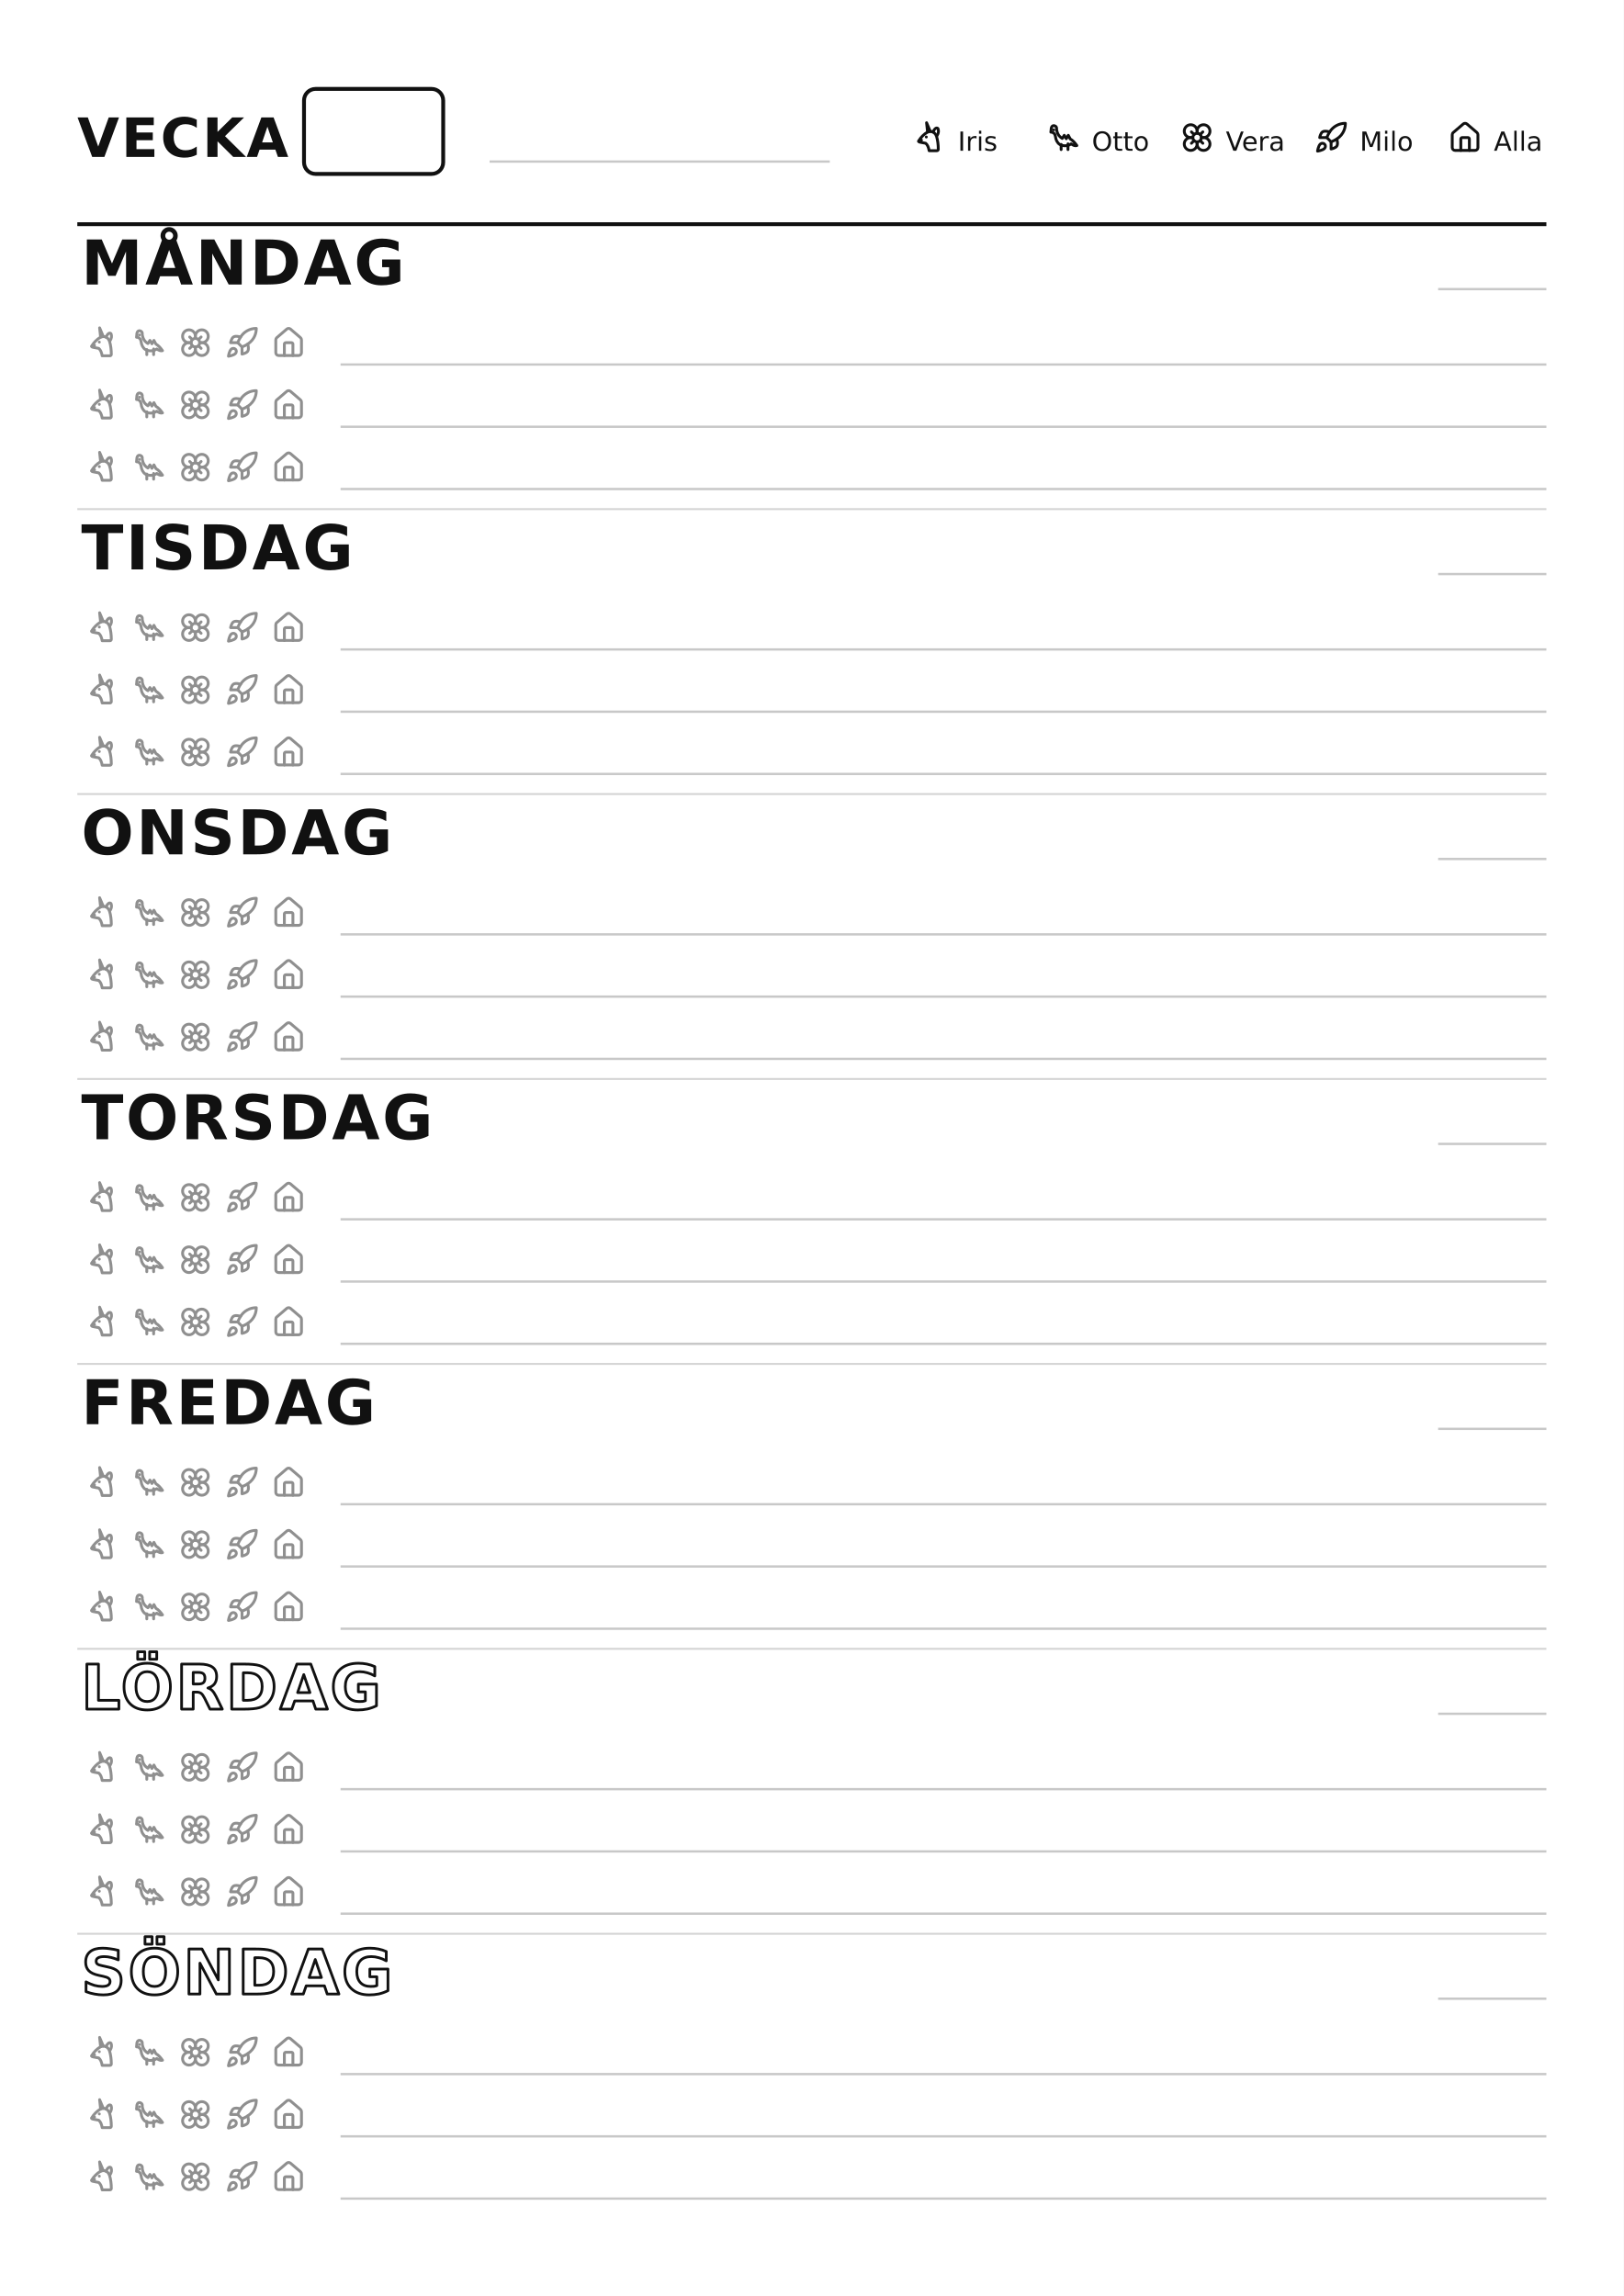
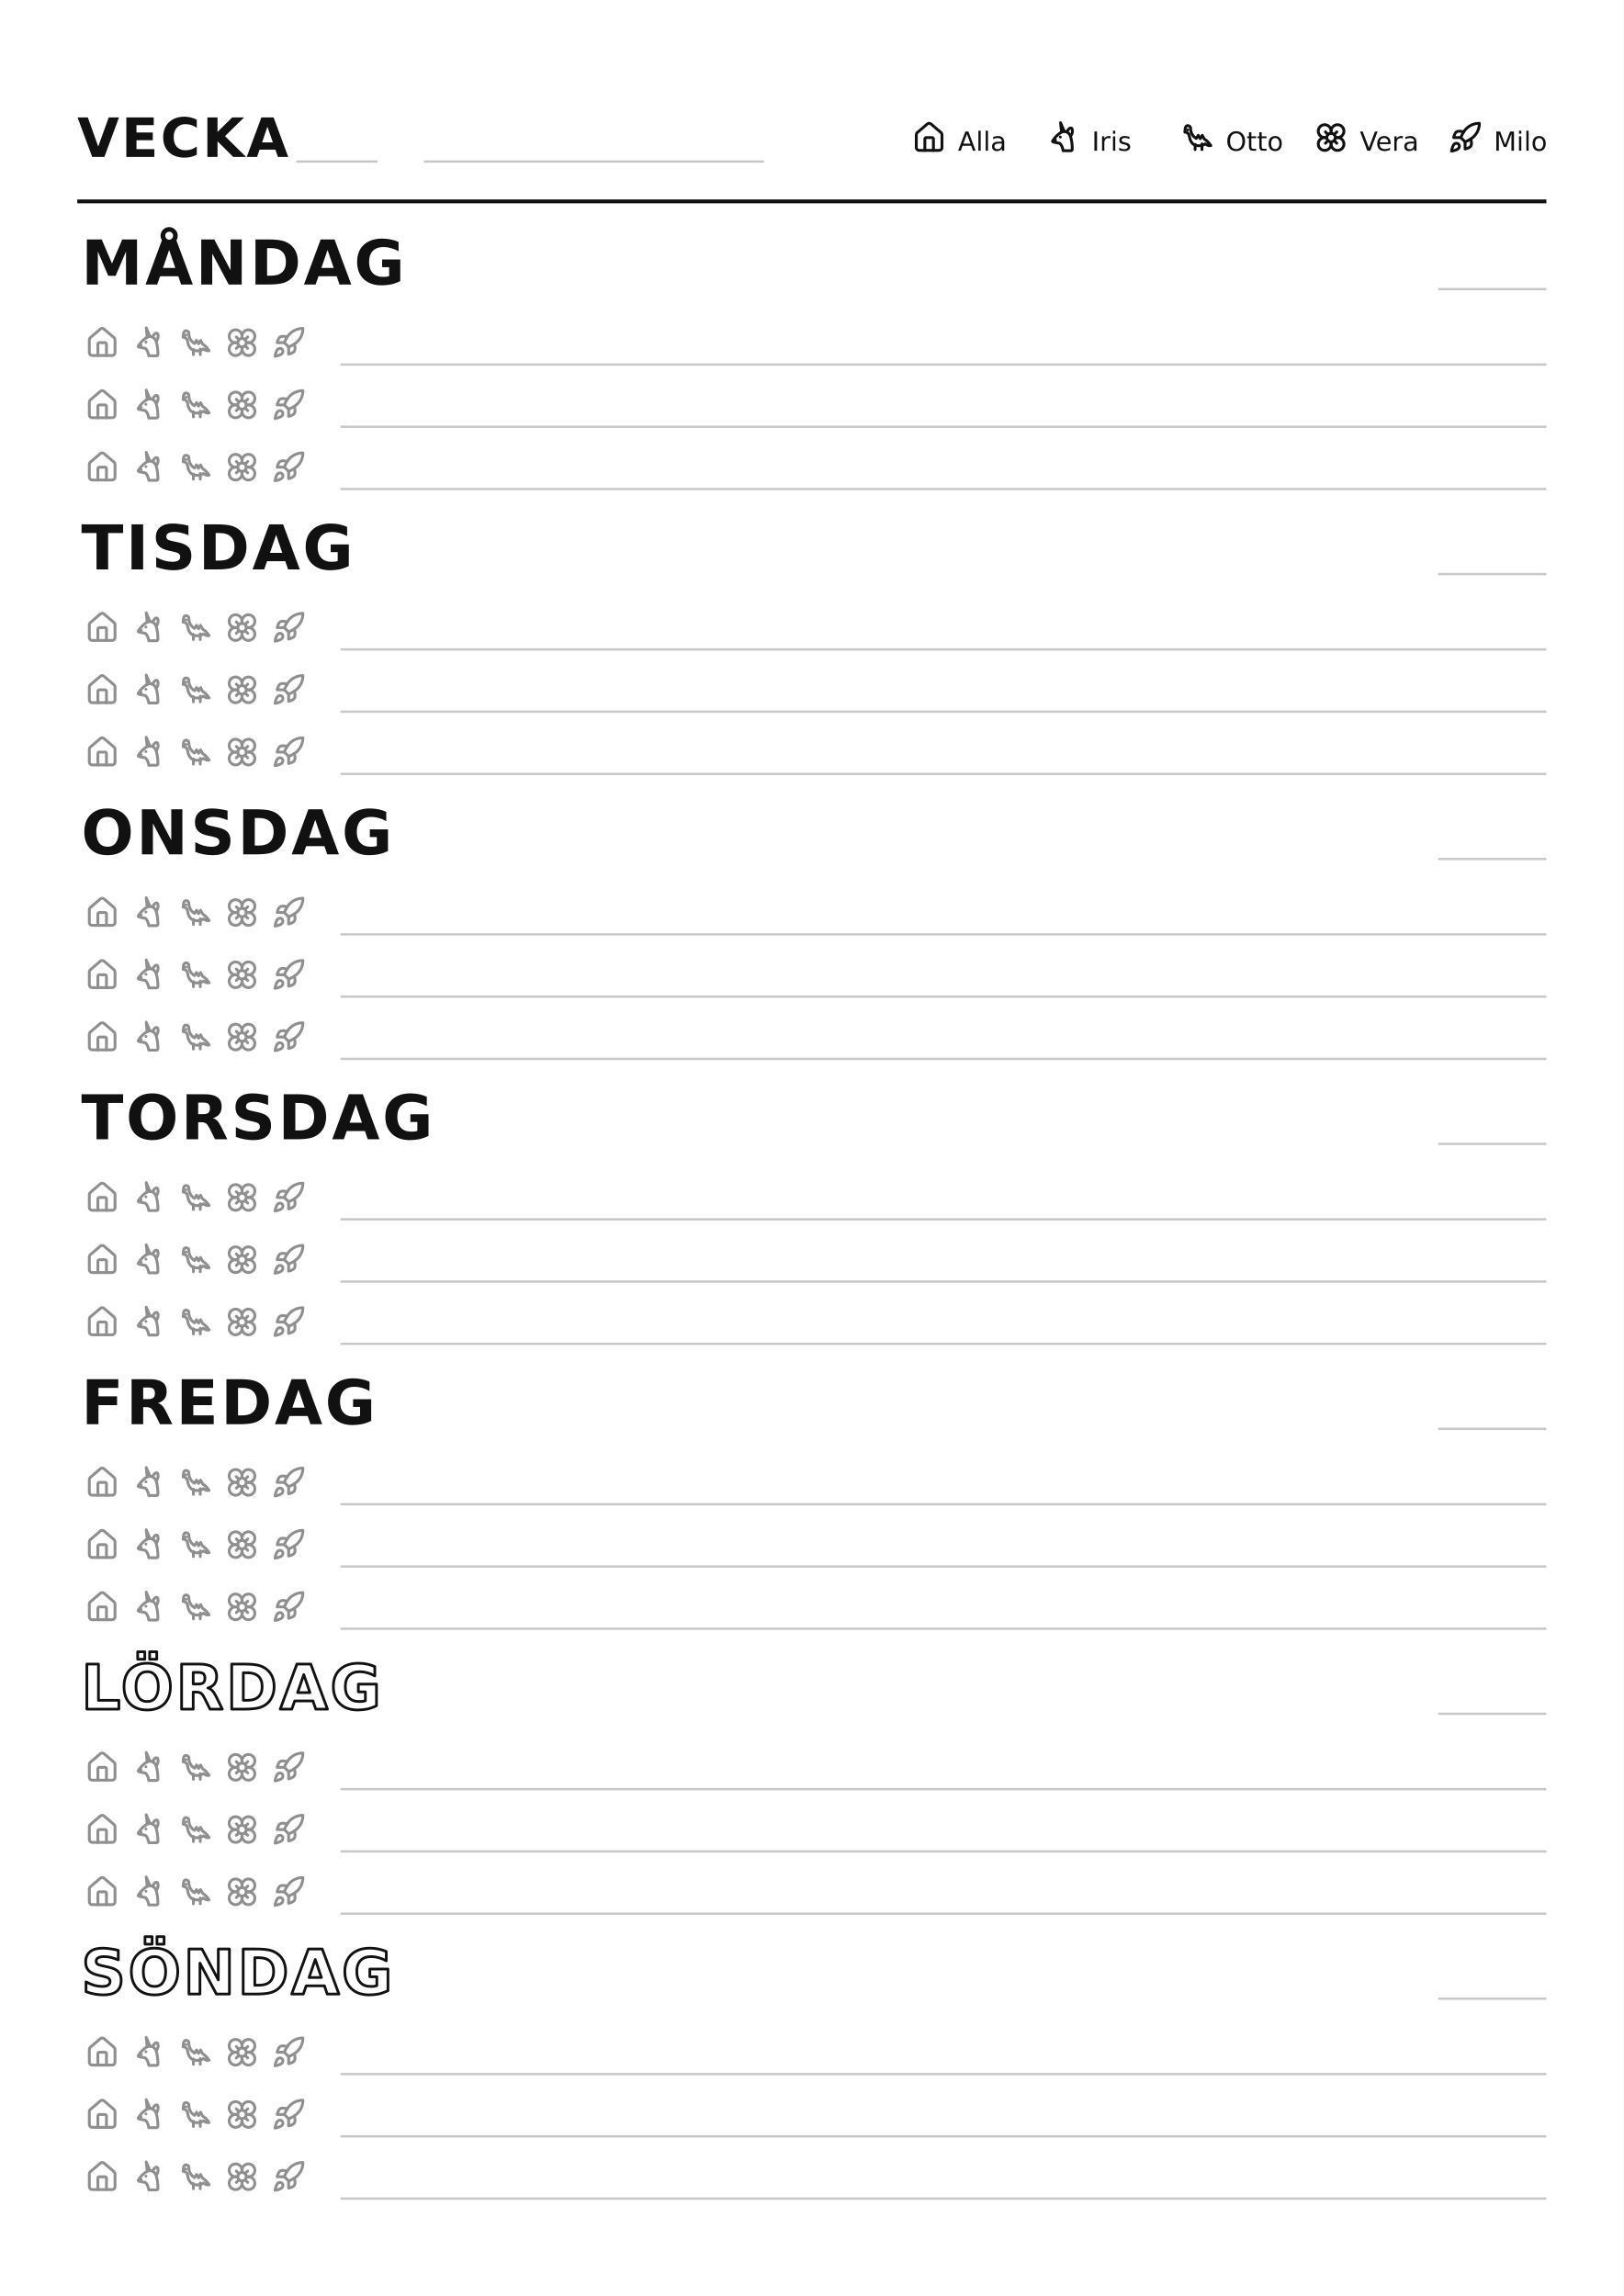
<svg xmlns="http://www.w3.org/2000/svg" viewBox="0 0 210 297" width="210mm" height="297mm" font-family="'Atkinson Hyperlegible Next', 'Atkinson Hyperlegible', Verdana, 'DejaVu Sans', sans-serif" fill="#111111" role="img" aria-label="Weekly sheet: Iris, Otto, Vera, Milo">
  <defs>
    <symbol id="fw-s-dinosaur" viewBox="0 0 24 24" fill="none" stroke="currentColor" stroke-width="2" stroke-linecap="round" stroke-linejoin="round">
      <path d="M3.6 6.4C3.6 4.4 4.6 3.2 6.2 3.8 7.2 4.2 7.6 5 7.4 6.2c.4 2.9 1.6 5 4 6.4l1.4-2.2 1.4 2.4 1.4-2.4 1.4 2.6c1.8 1 3.2 2.6 4.6 4.6-1.2.4-2.6-.2-4-1.2-2 1.6-5.6 1.8-8 .4-1.6-1-2.8-3.2-3-5.6-.3-1.8-1.4-3-3.2-3Z" />
      <path d="M10.6 16.8v3.6" />
      <path d="M15.4 16.4v4" />
      <path d="M5.4 6.6h.01" />
    </symbol>
    <symbol id="fw-s-flower" viewBox="0 0 24 24" fill="none" stroke="currentColor" stroke-width="2" stroke-linecap="round" stroke-linejoin="round">
      <circle cx="12" cy="12" r="3" />
      <path d="M12 16.5A4.5 4.5 0 1 1 7.5 12 4.5 4.5 0 1 1 12 7.5a4.5 4.5 0 1 1 4.5 4.5 4.5 4.5 0 1 1-4.5 4.5" />
      <path d="M12 7.5V9" />
      <path d="M7.5 12H9" />
      <path d="M16.5 12H15" />
      <path d="M12 16.5V15" />
      <path d="m8 8 1.88 1.88" />
      <path d="M14.12 9.88 16 8" />
      <path d="m8 16 1.88-1.88" />
      <path d="M14.12 14.12 16 16" />
    </symbol>
    <symbol id="fw-s-house" viewBox="0 0 24 24" fill="none" stroke="currentColor" stroke-width="2" stroke-linecap="round" stroke-linejoin="round">
      <path d="M15 21v-8a1 1 0 0 0-1-1h-4a1 1 0 0 0-1 1v8" />
      <path d="M3 10a2 2 0 0 1 .709-1.528l7-6a2 2 0 0 1 2.582 0l7 6A2 2 0 0 1 21 10v9a2 2 0 0 1-2 2H5a2 2 0 0 1-2-2z" />
    </symbol>
    <symbol id="fw-s-rocket" viewBox="0 0 24 24" fill="none" stroke="currentColor" stroke-width="2" stroke-linecap="round" stroke-linejoin="round">
      <path d="M12 15v5s3.03-.55 4-2c1.08-1.62 0-5 0-5" />
      <path d="M4.5 16.5c-1.5 1.26-2 5-2 5s3.74-.5 5-2c.71-.84.7-2.13-.09-2.91a2.18 2.18 0 0 0-2.91-.09" />
      <path d="M9 12a22 22 0 0 1 2-3.95A12.88 12.88 0 0 1 22 2c0 2.72-.78 7.5-6 11a22.4 22.4 0 0 1-4 2z" />
      <path d="M9 12H4s.55-3.03 2-4c1.62-1.08 5 .05 5 .05" />
    </symbol>
    <symbol id="fw-s-unicorn" viewBox="0 0 24 24" fill="none" stroke="currentColor" stroke-width="2" stroke-linecap="round" stroke-linejoin="round">
      <path d="M4.6 14.4C6.2 11.8 8.4 9.6 10.8 8.2c1-.4 2-.6 3-.4 1.6.4 2.8 1.6 3.4 3.4.8 2.6 1.2 5.8 1.2 9 0 .6-.4 1-1 1H12c-.4-2.4-1.2-4.2-2.4-5.2l-3.2-.6c-1.4-.2-2.2-.6-1.8-1Z" />
      <path d="M10.9 8.1 10.2 1.6l2.6 6.1" />
      <path d="M14.6 8.1c1.4-2.6 2.6-3.4 3.6-2.4.6 1.6.4 3.2-.6 4.8" />
      <path d="M10 11.6h.01" />
      <path d="M6.6 13.8h.01" />
    </symbol>
  </defs>
  <rect x="0" y="0" width="210" height="297" fill="#fff" />
  <g class="header">
    <text x="10" y="20.3" font-size="7" font-weight="800" letter-spacing="0.28">VECKA</text>
-     <rect x="39.32" y="11.5" width="18" height="11" rx="1.5" fill="none" stroke="#111111" stroke-width="0.5" />
-     <line x1="63.32" y1="20.9" x2="107.32" y2="20.9" stroke="#c8c8c8" stroke-width="0.3" />
+     <line x1="38.32" y1="20.9" x2="48.82" y2="20.9" stroke="#c8c8c8" stroke-width="0.3" />
+     <line x1="54.82" y1="20.9" x2="98.82" y2="20.9" stroke="#c8c8c8" stroke-width="0.3" />
    <g class="legend">
-       <use href="#fw-s-unicorn" x="117.956" y="15.581" width="4.429" height="4.429" color="#111111" />
-       <text x="123.885" y="19.5" font-size="3.4" font-weight="400">Iris</text>
-       <use href="#fw-s-dinosaur" x="135.285" y="15.581" width="4.429" height="4.429" color="#111111" />
-       <text x="141.214" y="19.5" font-size="3.4" font-weight="400">Otto</text>
-       <use href="#fw-s-flower" x="152.614" y="15.581" width="4.429" height="4.429" color="#111111" />
-       <text x="158.542" y="19.5" font-size="3.4" font-weight="400">Vera</text>
-       <use href="#fw-s-rocket" x="169.942" y="15.581" width="4.429" height="4.429" color="#111111" />
-       <text x="175.871" y="19.5" font-size="3.4" font-weight="400">Milo</text>
-       <use href="#fw-s-house" x="187.271" y="15.581" width="4.429" height="4.429" color="#111111" />
-       <text x="193.2" y="19.5" font-size="3.4" font-weight="400">Alla</text>
-     </g>
-   </g>
-   <line x1="10" y1="29" x2="200" y2="29" stroke="#111111" stroke-width="0.5" />
+       <use href="#fw-s-house" x="117.956" y="15.581" width="4.429" height="4.429" color="#111111" />
+       <text x="123.885" y="19.5" font-size="3.4" font-weight="400">Alla</text>
+       <use href="#fw-s-unicorn" x="135.285" y="15.581" width="4.429" height="4.429" color="#111111" />
+       <text x="141.214" y="19.5" font-size="3.4" font-weight="400">Iris</text>
+       <use href="#fw-s-dinosaur" x="152.614" y="15.581" width="4.429" height="4.429" color="#111111" />
+       <text x="158.542" y="19.5" font-size="3.4" font-weight="400">Otto</text>
+       <use href="#fw-s-flower" x="169.942" y="15.581" width="4.429" height="4.429" color="#111111" />
+       <text x="175.871" y="19.5" font-size="3.4" font-weight="400">Vera</text>
+       <use href="#fw-s-rocket" x="187.271" y="15.581" width="4.429" height="4.429" color="#111111" />
+       <text x="193.2" y="19.5" font-size="3.4" font-weight="400">Milo</text>
+     </g>
+   </g>
+   <line x1="10" y1="26.05" x2="200" y2="26.05" stroke="#111111" stroke-width="0.5" />
  <g class="day" data-position="0">
    <text x="10.5" y="36.8" font-size="8" font-weight="800" letter-spacing="0.32">MÅNDAG</text>
    <line x1="186" y1="37.4" x2="200" y2="37.4" stroke="#c8c8c8" stroke-width="0.3" />
    <g class="line" data-index="0">
-       <use href="#fw-s-unicorn" x="11" y="42.112" width="4.429" height="4.429" color="#8f8f8f" />
-       <use href="#fw-s-dinosaur" x="17.029" y="42.112" width="4.429" height="4.429" color="#8f8f8f" />
-       <use href="#fw-s-flower" x="23.058" y="42.112" width="4.429" height="4.429" color="#8f8f8f" />
-       <use href="#fw-s-rocket" x="29.086" y="42.112" width="4.429" height="4.429" color="#8f8f8f" />
-       <use href="#fw-s-house" x="35.115" y="42.112" width="4.429" height="4.429" color="#8f8f8f" />
+       <use href="#fw-s-house" x="11" y="42.112" width="4.429" height="4.429" color="#8f8f8f" />
+       <use href="#fw-s-unicorn" x="17.029" y="42.112" width="4.429" height="4.429" color="#8f8f8f" />
+       <use href="#fw-s-dinosaur" x="23.058" y="42.112" width="4.429" height="4.429" color="#8f8f8f" />
+       <use href="#fw-s-flower" x="29.086" y="42.112" width="4.429" height="4.429" color="#8f8f8f" />
+       <use href="#fw-s-rocket" x="35.115" y="42.112" width="4.429" height="4.429" color="#8f8f8f" />
      <line x1="44.044" y1="47.152" x2="200" y2="47.152" stroke="#c8c8c8" stroke-width="0.3" />
    </g>
    <g class="line" data-index="1">
-       <use href="#fw-s-unicorn" x="11" y="50.164" width="4.429" height="4.429" color="#8f8f8f" />
-       <use href="#fw-s-dinosaur" x="17.029" y="50.164" width="4.429" height="4.429" color="#8f8f8f" />
-       <use href="#fw-s-flower" x="23.058" y="50.164" width="4.429" height="4.429" color="#8f8f8f" />
-       <use href="#fw-s-rocket" x="29.086" y="50.164" width="4.429" height="4.429" color="#8f8f8f" />
-       <use href="#fw-s-house" x="35.115" y="50.164" width="4.429" height="4.429" color="#8f8f8f" />
+       <use href="#fw-s-house" x="11" y="50.164" width="4.429" height="4.429" color="#8f8f8f" />
+       <use href="#fw-s-unicorn" x="17.029" y="50.164" width="4.429" height="4.429" color="#8f8f8f" />
+       <use href="#fw-s-dinosaur" x="23.058" y="50.164" width="4.429" height="4.429" color="#8f8f8f" />
+       <use href="#fw-s-flower" x="29.086" y="50.164" width="4.429" height="4.429" color="#8f8f8f" />
+       <use href="#fw-s-rocket" x="35.115" y="50.164" width="4.429" height="4.429" color="#8f8f8f" />
      <line x1="44.044" y1="55.205" x2="200" y2="55.205" stroke="#c8c8c8" stroke-width="0.3" />
    </g>
    <g class="line" data-index="2">
-       <use href="#fw-s-unicorn" x="11" y="58.217" width="4.429" height="4.429" color="#8f8f8f" />
-       <use href="#fw-s-dinosaur" x="17.029" y="58.217" width="4.429" height="4.429" color="#8f8f8f" />
-       <use href="#fw-s-flower" x="23.058" y="58.217" width="4.429" height="4.429" color="#8f8f8f" />
-       <use href="#fw-s-rocket" x="29.086" y="58.217" width="4.429" height="4.429" color="#8f8f8f" />
-       <use href="#fw-s-house" x="35.115" y="58.217" width="4.429" height="4.429" color="#8f8f8f" />
+       <use href="#fw-s-house" x="11" y="58.217" width="4.429" height="4.429" color="#8f8f8f" />
+       <use href="#fw-s-unicorn" x="17.029" y="58.217" width="4.429" height="4.429" color="#8f8f8f" />
+       <use href="#fw-s-dinosaur" x="23.058" y="58.217" width="4.429" height="4.429" color="#8f8f8f" />
+       <use href="#fw-s-flower" x="29.086" y="58.217" width="4.429" height="4.429" color="#8f8f8f" />
+       <use href="#fw-s-rocket" x="35.115" y="58.217" width="4.429" height="4.429" color="#8f8f8f" />
      <line x1="44.044" y1="63.257" x2="200" y2="63.257" stroke="#c8c8c8" stroke-width="0.3" />
    </g>
-     <line x1="10" y1="65.857" x2="200" y2="65.857" stroke="#d4d4d4" stroke-width="0.25" />
  </g>
  <g class="day" data-position="1">
    <text x="10.5" y="73.657" font-size="8" font-weight="800" letter-spacing="0.32">TISDAG</text>
    <line x1="186" y1="74.257" x2="200" y2="74.257" stroke="#c8c8c8" stroke-width="0.3" />
    <g class="line" data-index="0">
-       <use href="#fw-s-unicorn" x="11" y="78.969" width="4.429" height="4.429" color="#8f8f8f" />
-       <use href="#fw-s-dinosaur" x="17.029" y="78.969" width="4.429" height="4.429" color="#8f8f8f" />
-       <use href="#fw-s-flower" x="23.058" y="78.969" width="4.429" height="4.429" color="#8f8f8f" />
-       <use href="#fw-s-rocket" x="29.086" y="78.969" width="4.429" height="4.429" color="#8f8f8f" />
-       <use href="#fw-s-house" x="35.115" y="78.969" width="4.429" height="4.429" color="#8f8f8f" />
+       <use href="#fw-s-house" x="11" y="78.969" width="4.429" height="4.429" color="#8f8f8f" />
+       <use href="#fw-s-unicorn" x="17.029" y="78.969" width="4.429" height="4.429" color="#8f8f8f" />
+       <use href="#fw-s-dinosaur" x="23.058" y="78.969" width="4.429" height="4.429" color="#8f8f8f" />
+       <use href="#fw-s-flower" x="29.086" y="78.969" width="4.429" height="4.429" color="#8f8f8f" />
+       <use href="#fw-s-rocket" x="35.115" y="78.969" width="4.429" height="4.429" color="#8f8f8f" />
      <line x1="44.044" y1="84.01" x2="200" y2="84.01" stroke="#c8c8c8" stroke-width="0.3" />
    </g>
    <g class="line" data-index="1">
-       <use href="#fw-s-unicorn" x="11" y="87.021" width="4.429" height="4.429" color="#8f8f8f" />
-       <use href="#fw-s-dinosaur" x="17.029" y="87.021" width="4.429" height="4.429" color="#8f8f8f" />
-       <use href="#fw-s-flower" x="23.058" y="87.021" width="4.429" height="4.429" color="#8f8f8f" />
-       <use href="#fw-s-rocket" x="29.086" y="87.021" width="4.429" height="4.429" color="#8f8f8f" />
-       <use href="#fw-s-house" x="35.115" y="87.021" width="4.429" height="4.429" color="#8f8f8f" />
+       <use href="#fw-s-house" x="11" y="87.021" width="4.429" height="4.429" color="#8f8f8f" />
+       <use href="#fw-s-unicorn" x="17.029" y="87.021" width="4.429" height="4.429" color="#8f8f8f" />
+       <use href="#fw-s-dinosaur" x="23.058" y="87.021" width="4.429" height="4.429" color="#8f8f8f" />
+       <use href="#fw-s-flower" x="29.086" y="87.021" width="4.429" height="4.429" color="#8f8f8f" />
+       <use href="#fw-s-rocket" x="35.115" y="87.021" width="4.429" height="4.429" color="#8f8f8f" />
      <line x1="44.044" y1="92.062" x2="200" y2="92.062" stroke="#c8c8c8" stroke-width="0.3" />
    </g>
    <g class="line" data-index="2">
-       <use href="#fw-s-unicorn" x="11" y="95.074" width="4.429" height="4.429" color="#8f8f8f" />
-       <use href="#fw-s-dinosaur" x="17.029" y="95.074" width="4.429" height="4.429" color="#8f8f8f" />
-       <use href="#fw-s-flower" x="23.058" y="95.074" width="4.429" height="4.429" color="#8f8f8f" />
-       <use href="#fw-s-rocket" x="29.086" y="95.074" width="4.429" height="4.429" color="#8f8f8f" />
-       <use href="#fw-s-house" x="35.115" y="95.074" width="4.429" height="4.429" color="#8f8f8f" />
+       <use href="#fw-s-house" x="11" y="95.074" width="4.429" height="4.429" color="#8f8f8f" />
+       <use href="#fw-s-unicorn" x="17.029" y="95.074" width="4.429" height="4.429" color="#8f8f8f" />
+       <use href="#fw-s-dinosaur" x="23.058" y="95.074" width="4.429" height="4.429" color="#8f8f8f" />
+       <use href="#fw-s-flower" x="29.086" y="95.074" width="4.429" height="4.429" color="#8f8f8f" />
+       <use href="#fw-s-rocket" x="35.115" y="95.074" width="4.429" height="4.429" color="#8f8f8f" />
      <line x1="44.044" y1="100.114" x2="200" y2="100.114" stroke="#c8c8c8" stroke-width="0.3" />
    </g>
-     <line x1="10" y1="102.714" x2="200" y2="102.714" stroke="#d4d4d4" stroke-width="0.25" />
  </g>
  <g class="day" data-position="2">
    <text x="10.5" y="110.514" font-size="8" font-weight="800" letter-spacing="0.32">ONSDAG</text>
    <line x1="186" y1="111.114" x2="200" y2="111.114" stroke="#c8c8c8" stroke-width="0.3" />
    <g class="line" data-index="0">
-       <use href="#fw-s-unicorn" x="11" y="115.826" width="4.429" height="4.429" color="#8f8f8f" />
-       <use href="#fw-s-dinosaur" x="17.029" y="115.826" width="4.429" height="4.429" color="#8f8f8f" />
-       <use href="#fw-s-flower" x="23.058" y="115.826" width="4.429" height="4.429" color="#8f8f8f" />
-       <use href="#fw-s-rocket" x="29.086" y="115.826" width="4.429" height="4.429" color="#8f8f8f" />
-       <use href="#fw-s-house" x="35.115" y="115.826" width="4.429" height="4.429" color="#8f8f8f" />
+       <use href="#fw-s-house" x="11" y="115.826" width="4.429" height="4.429" color="#8f8f8f" />
+       <use href="#fw-s-unicorn" x="17.029" y="115.826" width="4.429" height="4.429" color="#8f8f8f" />
+       <use href="#fw-s-dinosaur" x="23.058" y="115.826" width="4.429" height="4.429" color="#8f8f8f" />
+       <use href="#fw-s-flower" x="29.086" y="115.826" width="4.429" height="4.429" color="#8f8f8f" />
+       <use href="#fw-s-rocket" x="35.115" y="115.826" width="4.429" height="4.429" color="#8f8f8f" />
      <line x1="44.044" y1="120.867" x2="200" y2="120.867" stroke="#c8c8c8" stroke-width="0.3" />
    </g>
    <g class="line" data-index="1">
-       <use href="#fw-s-unicorn" x="11" y="123.878" width="4.429" height="4.429" color="#8f8f8f" />
-       <use href="#fw-s-dinosaur" x="17.029" y="123.878" width="4.429" height="4.429" color="#8f8f8f" />
-       <use href="#fw-s-flower" x="23.058" y="123.878" width="4.429" height="4.429" color="#8f8f8f" />
-       <use href="#fw-s-rocket" x="29.086" y="123.878" width="4.429" height="4.429" color="#8f8f8f" />
-       <use href="#fw-s-house" x="35.115" y="123.878" width="4.429" height="4.429" color="#8f8f8f" />
+       <use href="#fw-s-house" x="11" y="123.878" width="4.429" height="4.429" color="#8f8f8f" />
+       <use href="#fw-s-unicorn" x="17.029" y="123.878" width="4.429" height="4.429" color="#8f8f8f" />
+       <use href="#fw-s-dinosaur" x="23.058" y="123.878" width="4.429" height="4.429" color="#8f8f8f" />
+       <use href="#fw-s-flower" x="29.086" y="123.878" width="4.429" height="4.429" color="#8f8f8f" />
+       <use href="#fw-s-rocket" x="35.115" y="123.878" width="4.429" height="4.429" color="#8f8f8f" />
      <line x1="44.044" y1="128.919" x2="200" y2="128.919" stroke="#c8c8c8" stroke-width="0.3" />
    </g>
    <g class="line" data-index="2">
-       <use href="#fw-s-unicorn" x="11" y="131.931" width="4.429" height="4.429" color="#8f8f8f" />
-       <use href="#fw-s-dinosaur" x="17.029" y="131.931" width="4.429" height="4.429" color="#8f8f8f" />
-       <use href="#fw-s-flower" x="23.058" y="131.931" width="4.429" height="4.429" color="#8f8f8f" />
-       <use href="#fw-s-rocket" x="29.086" y="131.931" width="4.429" height="4.429" color="#8f8f8f" />
-       <use href="#fw-s-house" x="35.115" y="131.931" width="4.429" height="4.429" color="#8f8f8f" />
+       <use href="#fw-s-house" x="11" y="131.931" width="4.429" height="4.429" color="#8f8f8f" />
+       <use href="#fw-s-unicorn" x="17.029" y="131.931" width="4.429" height="4.429" color="#8f8f8f" />
+       <use href="#fw-s-dinosaur" x="23.058" y="131.931" width="4.429" height="4.429" color="#8f8f8f" />
+       <use href="#fw-s-flower" x="29.086" y="131.931" width="4.429" height="4.429" color="#8f8f8f" />
+       <use href="#fw-s-rocket" x="35.115" y="131.931" width="4.429" height="4.429" color="#8f8f8f" />
      <line x1="44.044" y1="136.971" x2="200" y2="136.971" stroke="#c8c8c8" stroke-width="0.3" />
    </g>
-     <line x1="10" y1="139.571" x2="200" y2="139.571" stroke="#d4d4d4" stroke-width="0.25" />
  </g>
  <g class="day" data-position="3">
    <text x="10.5" y="147.371" font-size="8" font-weight="800" letter-spacing="0.32">TORSDAG</text>
    <line x1="186" y1="147.971" x2="200" y2="147.971" stroke="#c8c8c8" stroke-width="0.3" />
    <g class="line" data-index="0">
-       <use href="#fw-s-unicorn" x="11" y="152.683" width="4.429" height="4.429" color="#8f8f8f" />
-       <use href="#fw-s-dinosaur" x="17.029" y="152.683" width="4.429" height="4.429" color="#8f8f8f" />
-       <use href="#fw-s-flower" x="23.058" y="152.683" width="4.429" height="4.429" color="#8f8f8f" />
-       <use href="#fw-s-rocket" x="29.086" y="152.683" width="4.429" height="4.429" color="#8f8f8f" />
-       <use href="#fw-s-house" x="35.115" y="152.683" width="4.429" height="4.429" color="#8f8f8f" />
+       <use href="#fw-s-house" x="11" y="152.683" width="4.429" height="4.429" color="#8f8f8f" />
+       <use href="#fw-s-unicorn" x="17.029" y="152.683" width="4.429" height="4.429" color="#8f8f8f" />
+       <use href="#fw-s-dinosaur" x="23.058" y="152.683" width="4.429" height="4.429" color="#8f8f8f" />
+       <use href="#fw-s-flower" x="29.086" y="152.683" width="4.429" height="4.429" color="#8f8f8f" />
+       <use href="#fw-s-rocket" x="35.115" y="152.683" width="4.429" height="4.429" color="#8f8f8f" />
      <line x1="44.044" y1="157.724" x2="200" y2="157.724" stroke="#c8c8c8" stroke-width="0.3" />
    </g>
    <g class="line" data-index="1">
-       <use href="#fw-s-unicorn" x="11" y="160.736" width="4.429" height="4.429" color="#8f8f8f" />
-       <use href="#fw-s-dinosaur" x="17.029" y="160.736" width="4.429" height="4.429" color="#8f8f8f" />
-       <use href="#fw-s-flower" x="23.058" y="160.736" width="4.429" height="4.429" color="#8f8f8f" />
-       <use href="#fw-s-rocket" x="29.086" y="160.736" width="4.429" height="4.429" color="#8f8f8f" />
-       <use href="#fw-s-house" x="35.115" y="160.736" width="4.429" height="4.429" color="#8f8f8f" />
+       <use href="#fw-s-house" x="11" y="160.736" width="4.429" height="4.429" color="#8f8f8f" />
+       <use href="#fw-s-unicorn" x="17.029" y="160.736" width="4.429" height="4.429" color="#8f8f8f" />
+       <use href="#fw-s-dinosaur" x="23.058" y="160.736" width="4.429" height="4.429" color="#8f8f8f" />
+       <use href="#fw-s-flower" x="29.086" y="160.736" width="4.429" height="4.429" color="#8f8f8f" />
+       <use href="#fw-s-rocket" x="35.115" y="160.736" width="4.429" height="4.429" color="#8f8f8f" />
      <line x1="44.044" y1="165.776" x2="200" y2="165.776" stroke="#c8c8c8" stroke-width="0.3" />
    </g>
    <g class="line" data-index="2">
-       <use href="#fw-s-unicorn" x="11" y="168.788" width="4.429" height="4.429" color="#8f8f8f" />
-       <use href="#fw-s-dinosaur" x="17.029" y="168.788" width="4.429" height="4.429" color="#8f8f8f" />
-       <use href="#fw-s-flower" x="23.058" y="168.788" width="4.429" height="4.429" color="#8f8f8f" />
-       <use href="#fw-s-rocket" x="29.086" y="168.788" width="4.429" height="4.429" color="#8f8f8f" />
-       <use href="#fw-s-house" x="35.115" y="168.788" width="4.429" height="4.429" color="#8f8f8f" />
+       <use href="#fw-s-house" x="11" y="168.788" width="4.429" height="4.429" color="#8f8f8f" />
+       <use href="#fw-s-unicorn" x="17.029" y="168.788" width="4.429" height="4.429" color="#8f8f8f" />
+       <use href="#fw-s-dinosaur" x="23.058" y="168.788" width="4.429" height="4.429" color="#8f8f8f" />
+       <use href="#fw-s-flower" x="29.086" y="168.788" width="4.429" height="4.429" color="#8f8f8f" />
+       <use href="#fw-s-rocket" x="35.115" y="168.788" width="4.429" height="4.429" color="#8f8f8f" />
      <line x1="44.044" y1="173.829" x2="200" y2="173.829" stroke="#c8c8c8" stroke-width="0.3" />
    </g>
-     <line x1="10" y1="176.429" x2="200" y2="176.429" stroke="#d4d4d4" stroke-width="0.25" />
  </g>
  <g class="day" data-position="4">
    <text x="10.5" y="184.229" font-size="8" font-weight="800" letter-spacing="0.32">FREDAG</text>
    <line x1="186" y1="184.829" x2="200" y2="184.829" stroke="#c8c8c8" stroke-width="0.3" />
    <g class="line" data-index="0">
-       <use href="#fw-s-unicorn" x="11" y="189.54" width="4.429" height="4.429" color="#8f8f8f" />
-       <use href="#fw-s-dinosaur" x="17.029" y="189.54" width="4.429" height="4.429" color="#8f8f8f" />
-       <use href="#fw-s-flower" x="23.058" y="189.54" width="4.429" height="4.429" color="#8f8f8f" />
-       <use href="#fw-s-rocket" x="29.086" y="189.54" width="4.429" height="4.429" color="#8f8f8f" />
-       <use href="#fw-s-house" x="35.115" y="189.54" width="4.429" height="4.429" color="#8f8f8f" />
+       <use href="#fw-s-house" x="11" y="189.54" width="4.429" height="4.429" color="#8f8f8f" />
+       <use href="#fw-s-unicorn" x="17.029" y="189.54" width="4.429" height="4.429" color="#8f8f8f" />
+       <use href="#fw-s-dinosaur" x="23.058" y="189.54" width="4.429" height="4.429" color="#8f8f8f" />
+       <use href="#fw-s-flower" x="29.086" y="189.54" width="4.429" height="4.429" color="#8f8f8f" />
+       <use href="#fw-s-rocket" x="35.115" y="189.54" width="4.429" height="4.429" color="#8f8f8f" />
      <line x1="44.044" y1="194.581" x2="200" y2="194.581" stroke="#c8c8c8" stroke-width="0.3" />
    </g>
    <g class="line" data-index="1">
-       <use href="#fw-s-unicorn" x="11" y="197.593" width="4.429" height="4.429" color="#8f8f8f" />
-       <use href="#fw-s-dinosaur" x="17.029" y="197.593" width="4.429" height="4.429" color="#8f8f8f" />
-       <use href="#fw-s-flower" x="23.058" y="197.593" width="4.429" height="4.429" color="#8f8f8f" />
-       <use href="#fw-s-rocket" x="29.086" y="197.593" width="4.429" height="4.429" color="#8f8f8f" />
-       <use href="#fw-s-house" x="35.115" y="197.593" width="4.429" height="4.429" color="#8f8f8f" />
+       <use href="#fw-s-house" x="11" y="197.593" width="4.429" height="4.429" color="#8f8f8f" />
+       <use href="#fw-s-unicorn" x="17.029" y="197.593" width="4.429" height="4.429" color="#8f8f8f" />
+       <use href="#fw-s-dinosaur" x="23.058" y="197.593" width="4.429" height="4.429" color="#8f8f8f" />
+       <use href="#fw-s-flower" x="29.086" y="197.593" width="4.429" height="4.429" color="#8f8f8f" />
+       <use href="#fw-s-rocket" x="35.115" y="197.593" width="4.429" height="4.429" color="#8f8f8f" />
      <line x1="44.044" y1="202.633" x2="200" y2="202.633" stroke="#c8c8c8" stroke-width="0.3" />
    </g>
    <g class="line" data-index="2">
-       <use href="#fw-s-unicorn" x="11" y="205.645" width="4.429" height="4.429" color="#8f8f8f" />
-       <use href="#fw-s-dinosaur" x="17.029" y="205.645" width="4.429" height="4.429" color="#8f8f8f" />
-       <use href="#fw-s-flower" x="23.058" y="205.645" width="4.429" height="4.429" color="#8f8f8f" />
-       <use href="#fw-s-rocket" x="29.086" y="205.645" width="4.429" height="4.429" color="#8f8f8f" />
-       <use href="#fw-s-house" x="35.115" y="205.645" width="4.429" height="4.429" color="#8f8f8f" />
+       <use href="#fw-s-house" x="11" y="205.645" width="4.429" height="4.429" color="#8f8f8f" />
+       <use href="#fw-s-unicorn" x="17.029" y="205.645" width="4.429" height="4.429" color="#8f8f8f" />
+       <use href="#fw-s-dinosaur" x="23.058" y="205.645" width="4.429" height="4.429" color="#8f8f8f" />
+       <use href="#fw-s-flower" x="29.086" y="205.645" width="4.429" height="4.429" color="#8f8f8f" />
+       <use href="#fw-s-rocket" x="35.115" y="205.645" width="4.429" height="4.429" color="#8f8f8f" />
      <line x1="44.044" y1="210.686" x2="200" y2="210.686" stroke="#c8c8c8" stroke-width="0.3" />
    </g>
-     <line x1="10" y1="213.286" x2="200" y2="213.286" stroke="#d4d4d4" stroke-width="0.25" />
  </g>
  <g class="day" data-position="5">
    <text x="10.5" y="221.086" font-size="8" font-weight="800" letter-spacing="0.32" fill="none" stroke="#111111" stroke-width="0.35" stroke-linejoin="round">LÖRDAG</text>
    <line x1="186" y1="221.686" x2="200" y2="221.686" stroke="#c8c8c8" stroke-width="0.3" />
    <g class="line" data-index="0">
-       <use href="#fw-s-unicorn" x="11" y="226.398" width="4.429" height="4.429" color="#8f8f8f" />
-       <use href="#fw-s-dinosaur" x="17.029" y="226.398" width="4.429" height="4.429" color="#8f8f8f" />
-       <use href="#fw-s-flower" x="23.058" y="226.398" width="4.429" height="4.429" color="#8f8f8f" />
-       <use href="#fw-s-rocket" x="29.086" y="226.398" width="4.429" height="4.429" color="#8f8f8f" />
-       <use href="#fw-s-house" x="35.115" y="226.398" width="4.429" height="4.429" color="#8f8f8f" />
+       <use href="#fw-s-house" x="11" y="226.398" width="4.429" height="4.429" color="#8f8f8f" />
+       <use href="#fw-s-unicorn" x="17.029" y="226.398" width="4.429" height="4.429" color="#8f8f8f" />
+       <use href="#fw-s-dinosaur" x="23.058" y="226.398" width="4.429" height="4.429" color="#8f8f8f" />
+       <use href="#fw-s-flower" x="29.086" y="226.398" width="4.429" height="4.429" color="#8f8f8f" />
+       <use href="#fw-s-rocket" x="35.115" y="226.398" width="4.429" height="4.429" color="#8f8f8f" />
      <line x1="44.044" y1="231.438" x2="200" y2="231.438" stroke="#c8c8c8" stroke-width="0.3" />
    </g>
    <g class="line" data-index="1">
-       <use href="#fw-s-unicorn" x="11" y="234.45" width="4.429" height="4.429" color="#8f8f8f" />
-       <use href="#fw-s-dinosaur" x="17.029" y="234.45" width="4.429" height="4.429" color="#8f8f8f" />
-       <use href="#fw-s-flower" x="23.058" y="234.45" width="4.429" height="4.429" color="#8f8f8f" />
-       <use href="#fw-s-rocket" x="29.086" y="234.45" width="4.429" height="4.429" color="#8f8f8f" />
-       <use href="#fw-s-house" x="35.115" y="234.45" width="4.429" height="4.429" color="#8f8f8f" />
+       <use href="#fw-s-house" x="11" y="234.45" width="4.429" height="4.429" color="#8f8f8f" />
+       <use href="#fw-s-unicorn" x="17.029" y="234.45" width="4.429" height="4.429" color="#8f8f8f" />
+       <use href="#fw-s-dinosaur" x="23.058" y="234.45" width="4.429" height="4.429" color="#8f8f8f" />
+       <use href="#fw-s-flower" x="29.086" y="234.45" width="4.429" height="4.429" color="#8f8f8f" />
+       <use href="#fw-s-rocket" x="35.115" y="234.45" width="4.429" height="4.429" color="#8f8f8f" />
      <line x1="44.044" y1="239.49" x2="200" y2="239.49" stroke="#c8c8c8" stroke-width="0.3" />
    </g>
    <g class="line" data-index="2">
-       <use href="#fw-s-unicorn" x="11" y="242.502" width="4.429" height="4.429" color="#8f8f8f" />
-       <use href="#fw-s-dinosaur" x="17.029" y="242.502" width="4.429" height="4.429" color="#8f8f8f" />
-       <use href="#fw-s-flower" x="23.058" y="242.502" width="4.429" height="4.429" color="#8f8f8f" />
-       <use href="#fw-s-rocket" x="29.086" y="242.502" width="4.429" height="4.429" color="#8f8f8f" />
-       <use href="#fw-s-house" x="35.115" y="242.502" width="4.429" height="4.429" color="#8f8f8f" />
+       <use href="#fw-s-house" x="11" y="242.502" width="4.429" height="4.429" color="#8f8f8f" />
+       <use href="#fw-s-unicorn" x="17.029" y="242.502" width="4.429" height="4.429" color="#8f8f8f" />
+       <use href="#fw-s-dinosaur" x="23.058" y="242.502" width="4.429" height="4.429" color="#8f8f8f" />
+       <use href="#fw-s-flower" x="29.086" y="242.502" width="4.429" height="4.429" color="#8f8f8f" />
+       <use href="#fw-s-rocket" x="35.115" y="242.502" width="4.429" height="4.429" color="#8f8f8f" />
      <line x1="44.044" y1="247.543" x2="200" y2="247.543" stroke="#c8c8c8" stroke-width="0.3" />
    </g>
-     <line x1="10" y1="250.143" x2="200" y2="250.143" stroke="#d4d4d4" stroke-width="0.25" />
  </g>
  <g class="day" data-position="6">
    <text x="10.5" y="257.943" font-size="8" font-weight="800" letter-spacing="0.32" fill="none" stroke="#111111" stroke-width="0.35" stroke-linejoin="round">SÖNDAG</text>
    <line x1="186" y1="258.543" x2="200" y2="258.543" stroke="#c8c8c8" stroke-width="0.3" />
    <g class="line" data-index="0">
-       <use href="#fw-s-unicorn" x="11" y="263.255" width="4.429" height="4.429" color="#8f8f8f" />
-       <use href="#fw-s-dinosaur" x="17.029" y="263.255" width="4.429" height="4.429" color="#8f8f8f" />
-       <use href="#fw-s-flower" x="23.058" y="263.255" width="4.429" height="4.429" color="#8f8f8f" />
-       <use href="#fw-s-rocket" x="29.086" y="263.255" width="4.429" height="4.429" color="#8f8f8f" />
-       <use href="#fw-s-house" x="35.115" y="263.255" width="4.429" height="4.429" color="#8f8f8f" />
+       <use href="#fw-s-house" x="11" y="263.255" width="4.429" height="4.429" color="#8f8f8f" />
+       <use href="#fw-s-unicorn" x="17.029" y="263.255" width="4.429" height="4.429" color="#8f8f8f" />
+       <use href="#fw-s-dinosaur" x="23.058" y="263.255" width="4.429" height="4.429" color="#8f8f8f" />
+       <use href="#fw-s-flower" x="29.086" y="263.255" width="4.429" height="4.429" color="#8f8f8f" />
+       <use href="#fw-s-rocket" x="35.115" y="263.255" width="4.429" height="4.429" color="#8f8f8f" />
      <line x1="44.044" y1="268.295" x2="200" y2="268.295" stroke="#c8c8c8" stroke-width="0.3" />
    </g>
    <g class="line" data-index="1">
-       <use href="#fw-s-unicorn" x="11" y="271.307" width="4.429" height="4.429" color="#8f8f8f" />
-       <use href="#fw-s-dinosaur" x="17.029" y="271.307" width="4.429" height="4.429" color="#8f8f8f" />
-       <use href="#fw-s-flower" x="23.058" y="271.307" width="4.429" height="4.429" color="#8f8f8f" />
-       <use href="#fw-s-rocket" x="29.086" y="271.307" width="4.429" height="4.429" color="#8f8f8f" />
-       <use href="#fw-s-house" x="35.115" y="271.307" width="4.429" height="4.429" color="#8f8f8f" />
+       <use href="#fw-s-house" x="11" y="271.307" width="4.429" height="4.429" color="#8f8f8f" />
+       <use href="#fw-s-unicorn" x="17.029" y="271.307" width="4.429" height="4.429" color="#8f8f8f" />
+       <use href="#fw-s-dinosaur" x="23.058" y="271.307" width="4.429" height="4.429" color="#8f8f8f" />
+       <use href="#fw-s-flower" x="29.086" y="271.307" width="4.429" height="4.429" color="#8f8f8f" />
+       <use href="#fw-s-rocket" x="35.115" y="271.307" width="4.429" height="4.429" color="#8f8f8f" />
      <line x1="44.044" y1="276.348" x2="200" y2="276.348" stroke="#c8c8c8" stroke-width="0.3" />
    </g>
    <g class="line" data-index="2">
-       <use href="#fw-s-unicorn" x="11" y="279.359" width="4.429" height="4.429" color="#8f8f8f" />
-       <use href="#fw-s-dinosaur" x="17.029" y="279.359" width="4.429" height="4.429" color="#8f8f8f" />
-       <use href="#fw-s-flower" x="23.058" y="279.359" width="4.429" height="4.429" color="#8f8f8f" />
-       <use href="#fw-s-rocket" x="29.086" y="279.359" width="4.429" height="4.429" color="#8f8f8f" />
-       <use href="#fw-s-house" x="35.115" y="279.359" width="4.429" height="4.429" color="#8f8f8f" />
+       <use href="#fw-s-house" x="11" y="279.359" width="4.429" height="4.429" color="#8f8f8f" />
+       <use href="#fw-s-unicorn" x="17.029" y="279.359" width="4.429" height="4.429" color="#8f8f8f" />
+       <use href="#fw-s-dinosaur" x="23.058" y="279.359" width="4.429" height="4.429" color="#8f8f8f" />
+       <use href="#fw-s-flower" x="29.086" y="279.359" width="4.429" height="4.429" color="#8f8f8f" />
+       <use href="#fw-s-rocket" x="35.115" y="279.359" width="4.429" height="4.429" color="#8f8f8f" />
      <line x1="44.044" y1="284.4" x2="200" y2="284.4" stroke="#c8c8c8" stroke-width="0.3" />
    </g>
  </g>
</svg>
